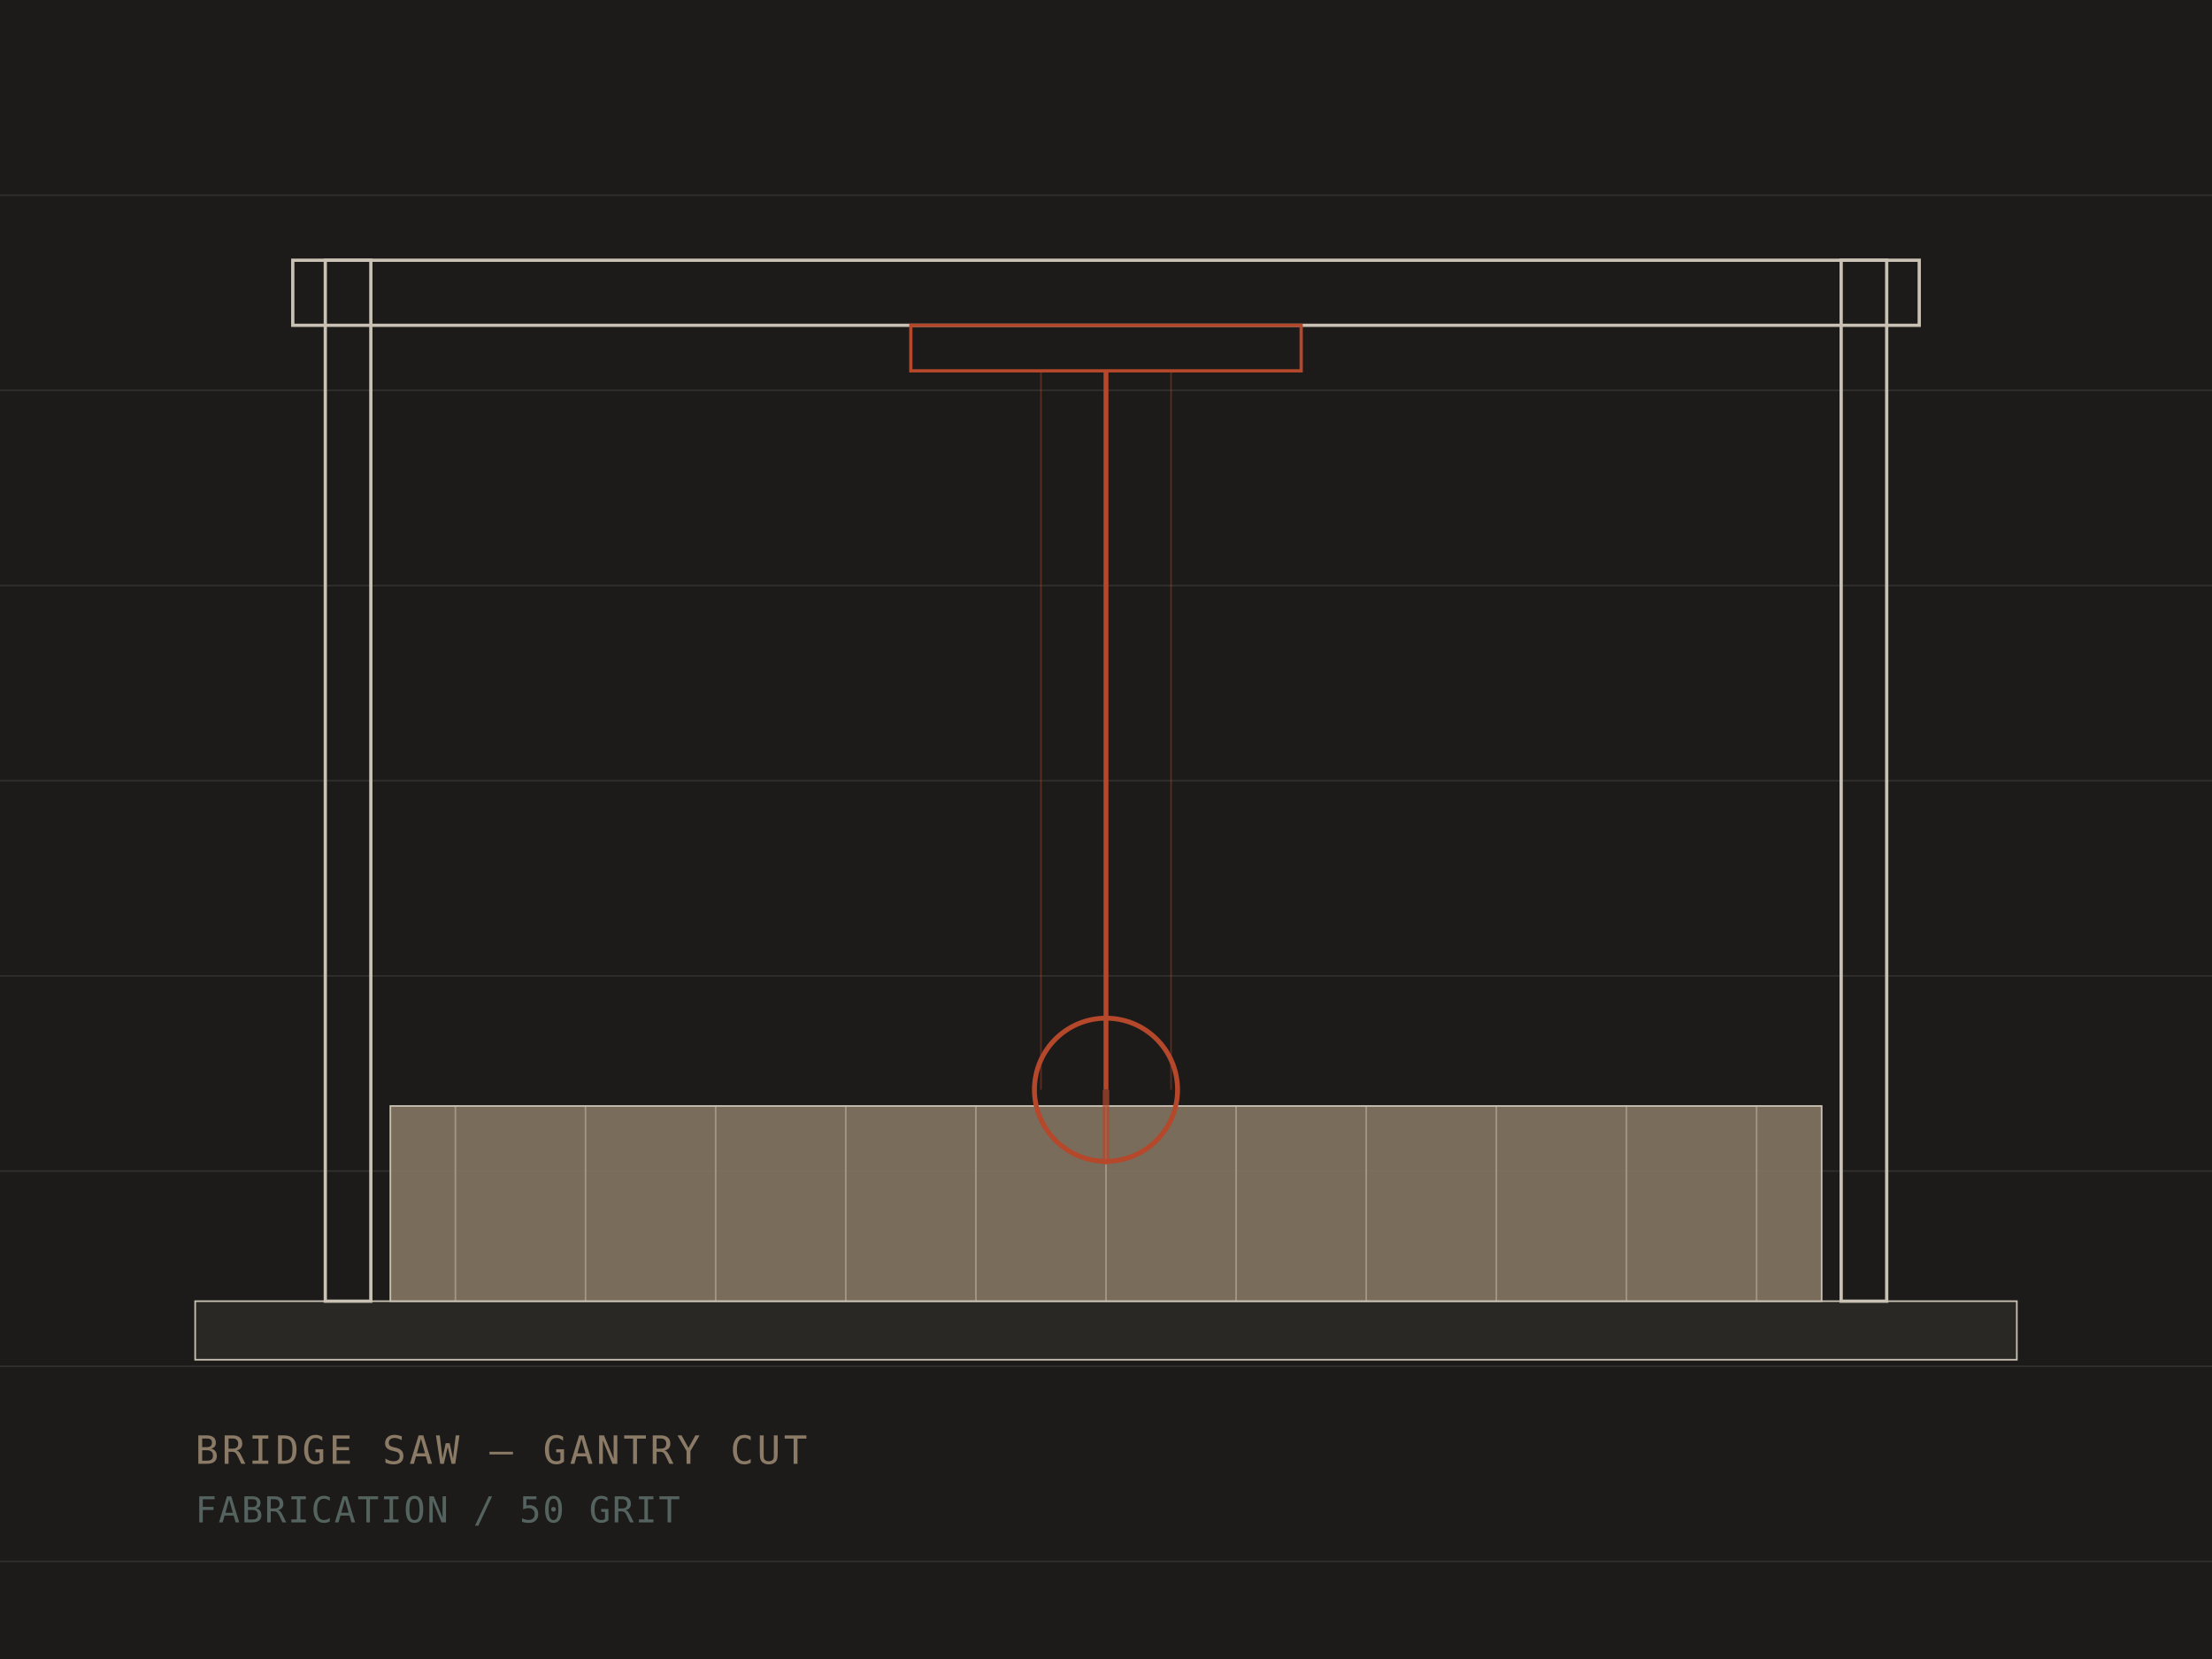
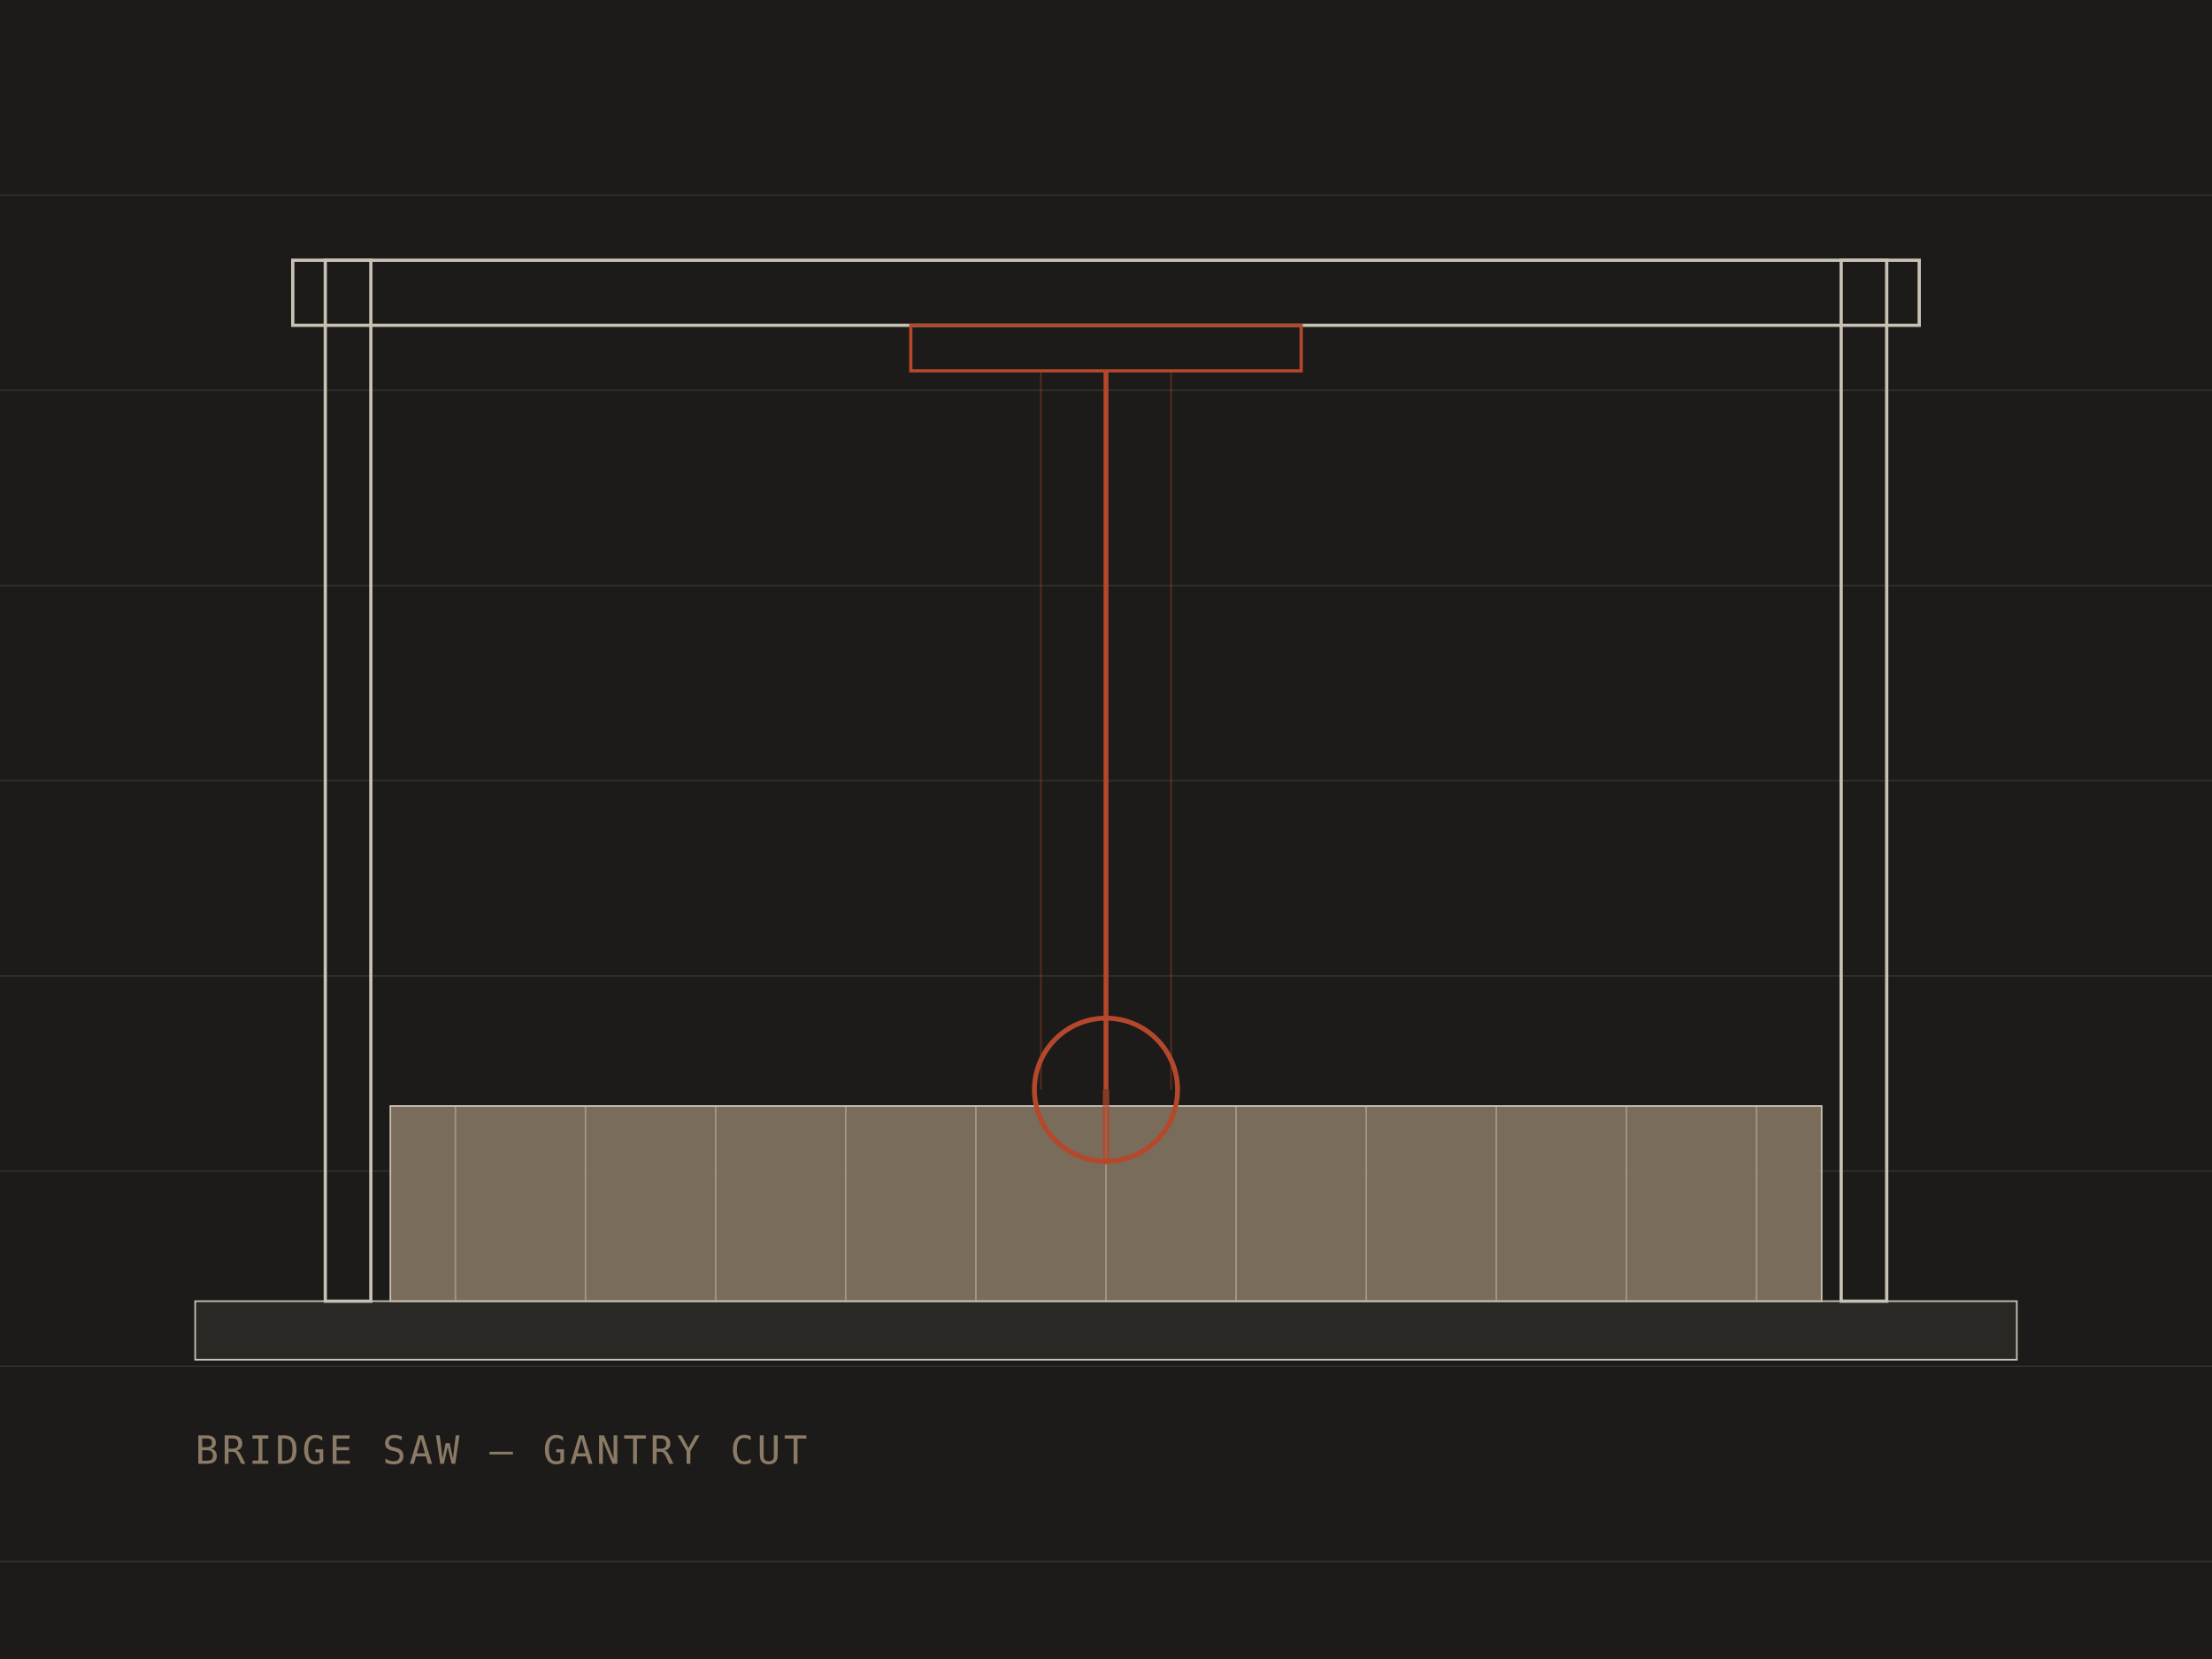
<svg xmlns="http://www.w3.org/2000/svg" width="100%" height="100%" viewBox="0 0 680 510" role="img" preserveAspectRatio="xMidYMid slice">
  <rect width="680" height="510" fill="#1C1B19" />
  <g stroke="#C9C2B4" stroke-width="0.5" opacity="0.12">
    <line x1="0" y1="60" x2="680" y2="60" />
    <line x1="0" y1="120" x2="680" y2="120" />
    <line x1="0" y1="180" x2="680" y2="180" />
    <line x1="0" y1="240" x2="680" y2="240" />
    <line x1="0" y1="300" x2="680" y2="300" />
    <line x1="0" y1="360" x2="680" y2="360" />
    <line x1="0" y1="420" x2="680" y2="420" />
    <line x1="0" y1="480" x2="680" y2="480" />
  </g>
  <rect x="60" y="400" width="560" height="18" fill="#2A2825" stroke="#C9C2B4" stroke-width="0.5" />
  <rect x="120" y="340" width="440" height="60" fill="#8A7A66" opacity="0.85" />
  <rect x="120" y="340" width="440" height="60" fill="none" stroke="#C9C2B4" stroke-width="0.5" />
  <g stroke="#C9C2B4" stroke-width="0.5" opacity="0.5">
    <line x1="140" y1="340" x2="140" y2="400" />
    <line x1="180" y1="340" x2="180" y2="400" />
    <line x1="220" y1="340" x2="220" y2="400" />
    <line x1="260" y1="340" x2="260" y2="400" />
    <line x1="300" y1="340" x2="300" y2="400" />
    <line x1="340" y1="340" x2="340" y2="400" />
    <line x1="380" y1="340" x2="380" y2="400" />
    <line x1="420" y1="340" x2="420" y2="400" />
    <line x1="460" y1="340" x2="460" y2="400" />
    <line x1="500" y1="340" x2="500" y2="400" />
    <line x1="540" y1="340" x2="540" y2="400" />
  </g>
  <rect x="100" y="80" width="14" height="320" fill="none" stroke="#C9C2B4" stroke-width="1" />
  <rect x="566" y="80" width="14" height="320" fill="none" stroke="#C9C2B4" stroke-width="1" />
  <rect x="90" y="80" width="500" height="20" fill="none" stroke="#C9C2B4" stroke-width="1" />
  <g>
    <rect x="280" y="100" width="120" height="14" fill="none" stroke="#B5472B" stroke-width="1" />
    <line x1="340" y1="114" x2="340" y2="335" stroke="#B5472B" stroke-width="1.5" />
    <line x1="320" y1="114" x2="320" y2="335" stroke="#B5472B" stroke-width="0.5" opacity="0.4" />
    <line x1="360" y1="114" x2="360" y2="335" stroke="#B5472B" stroke-width="0.5" opacity="0.4" />
    <circle cx="340" cy="335" r="22" fill="none" stroke="#B5472B" stroke-width="1.5" />
    <circle cx="340" cy="335" r="22" fill="none" stroke="#B5472B" stroke-width="0.5" stroke-dasharray="2 3" />
  </g>
  <line x1="340" y1="335" x2="340" y2="358" stroke="#B5472B" stroke-width="2" opacity="0.7" />
  <text x="60" y="450" class="ts" font-family="IBM Plex Mono, monospace" font-size="12" fill="#8A7A66" letter-spacing="1">BRIDGE SAW — GANTRY CUT</text>
-   <text x="60" y="468" class="ts" font-family="IBM Plex Mono, monospace" font-size="11" fill="#54635F" letter-spacing="0.5">FABRICATION / 50 GRIT</text>
</svg>
